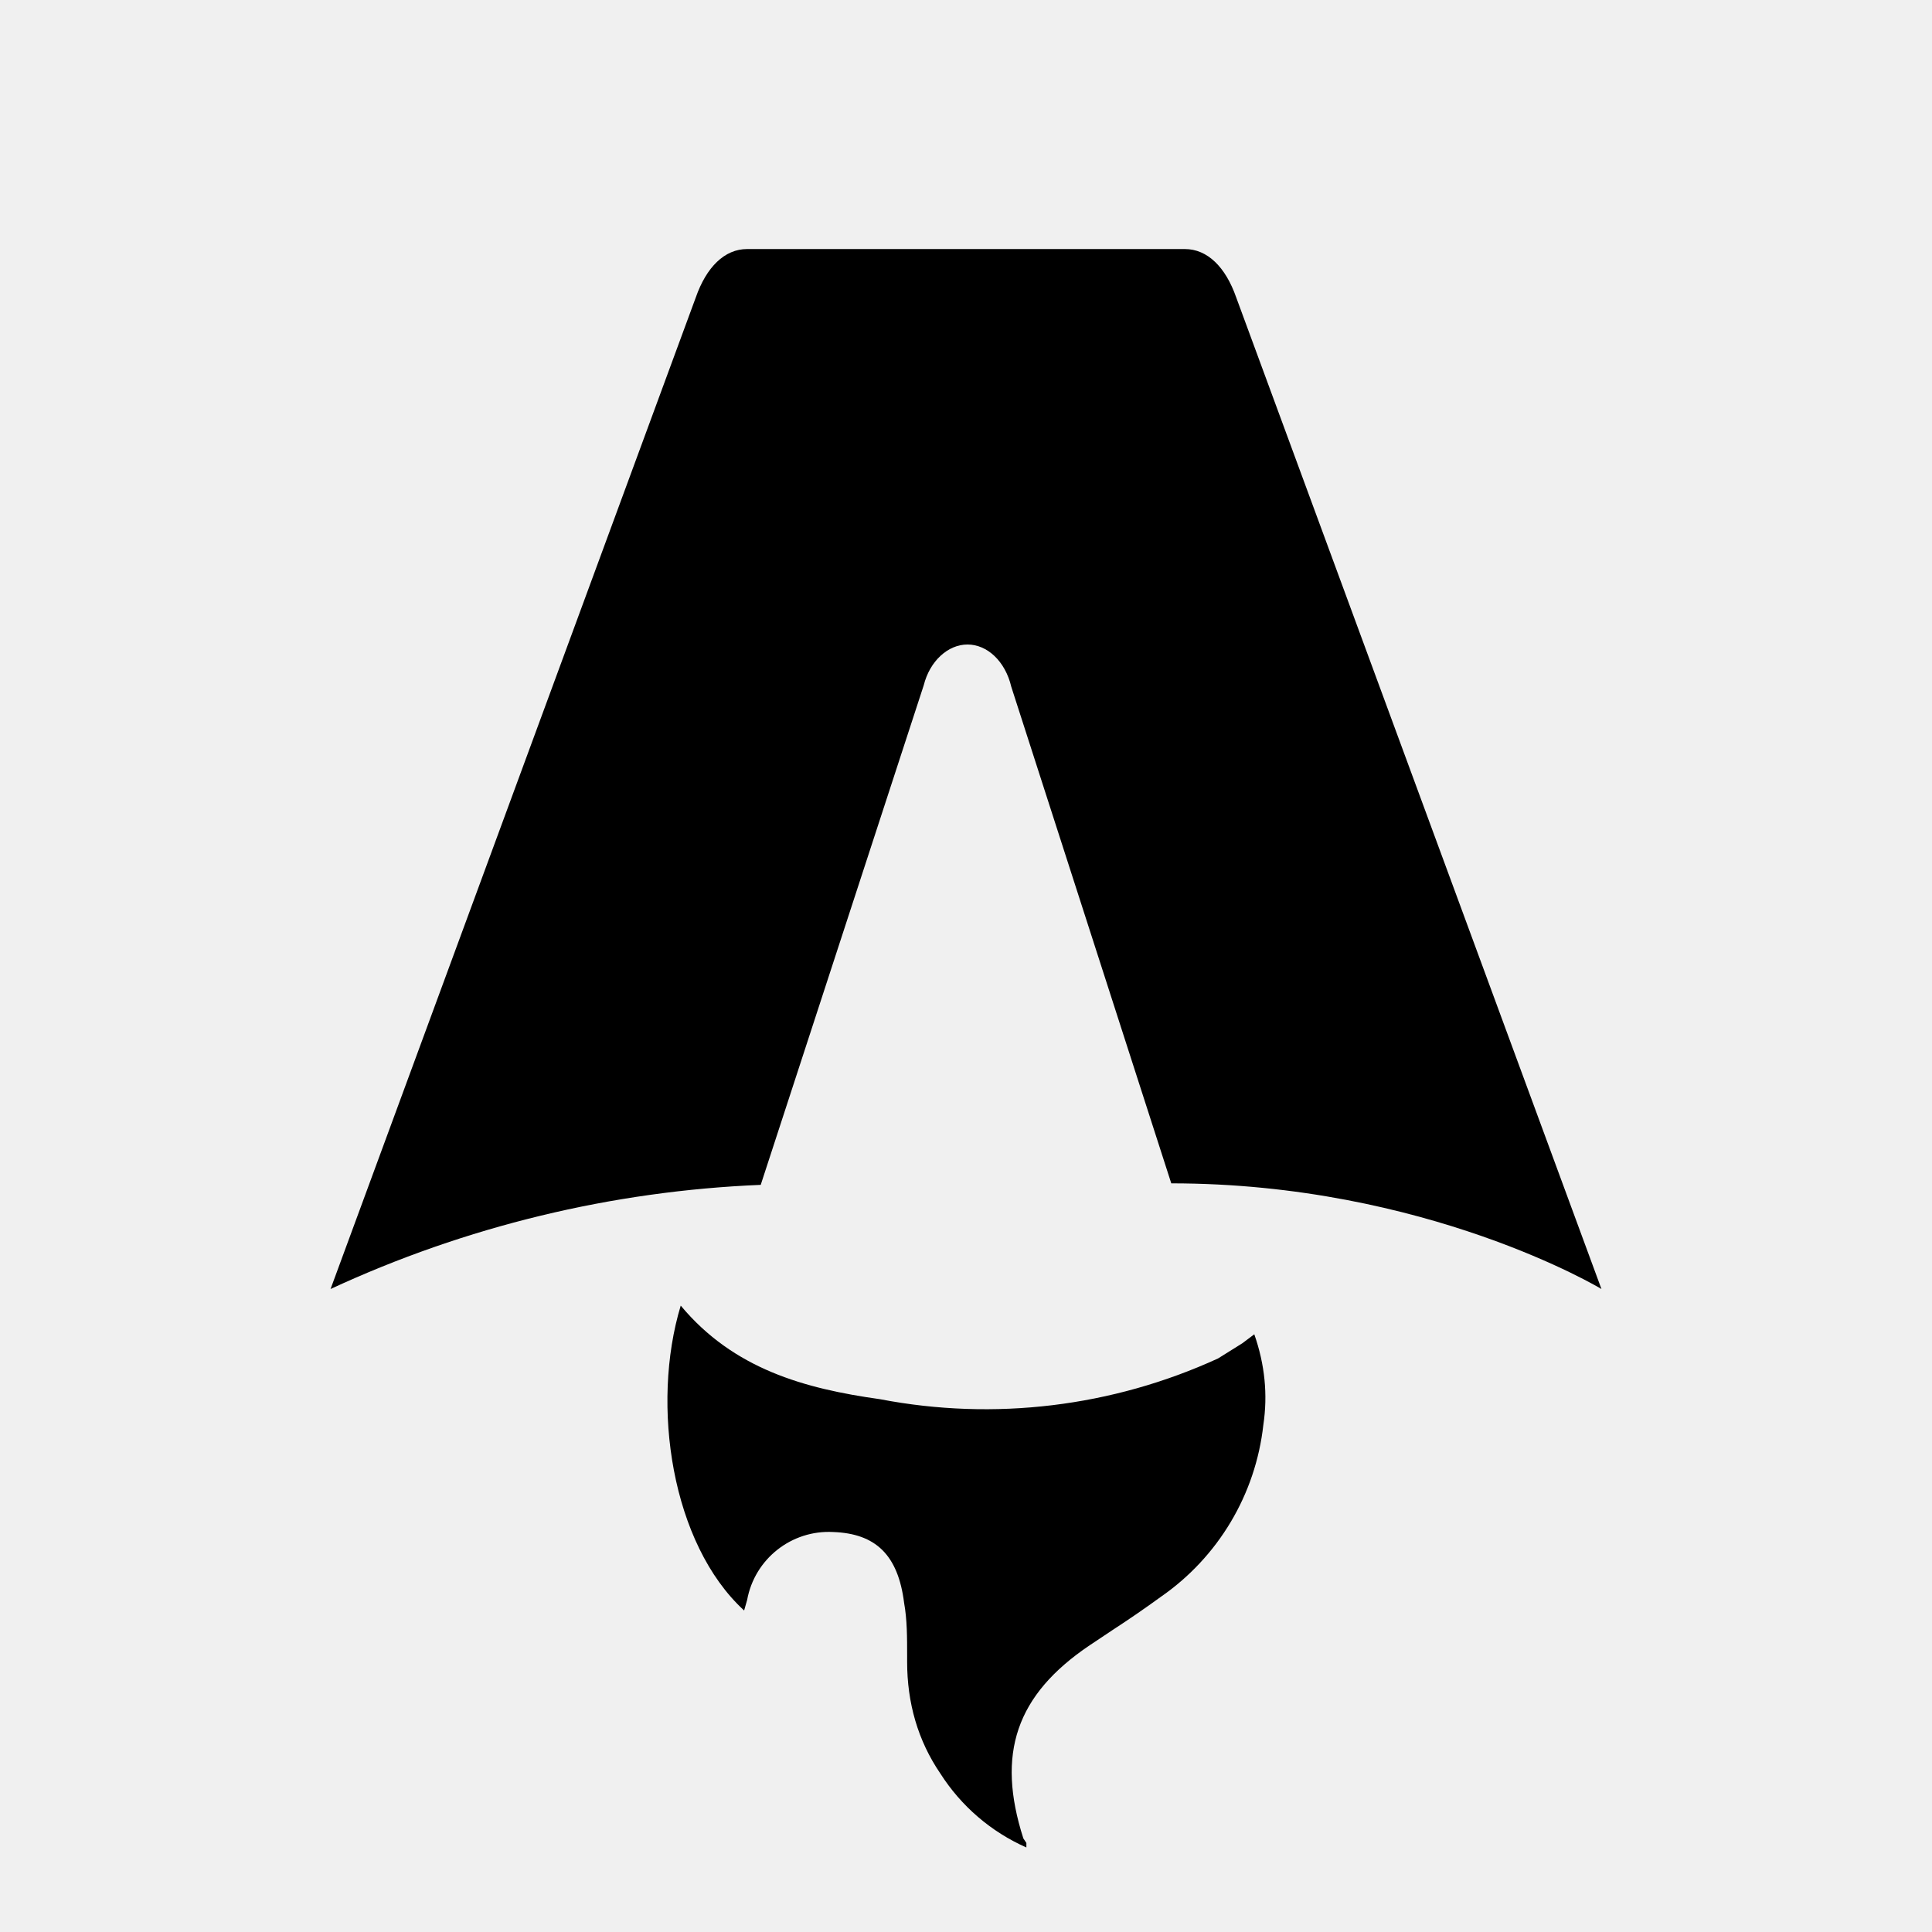
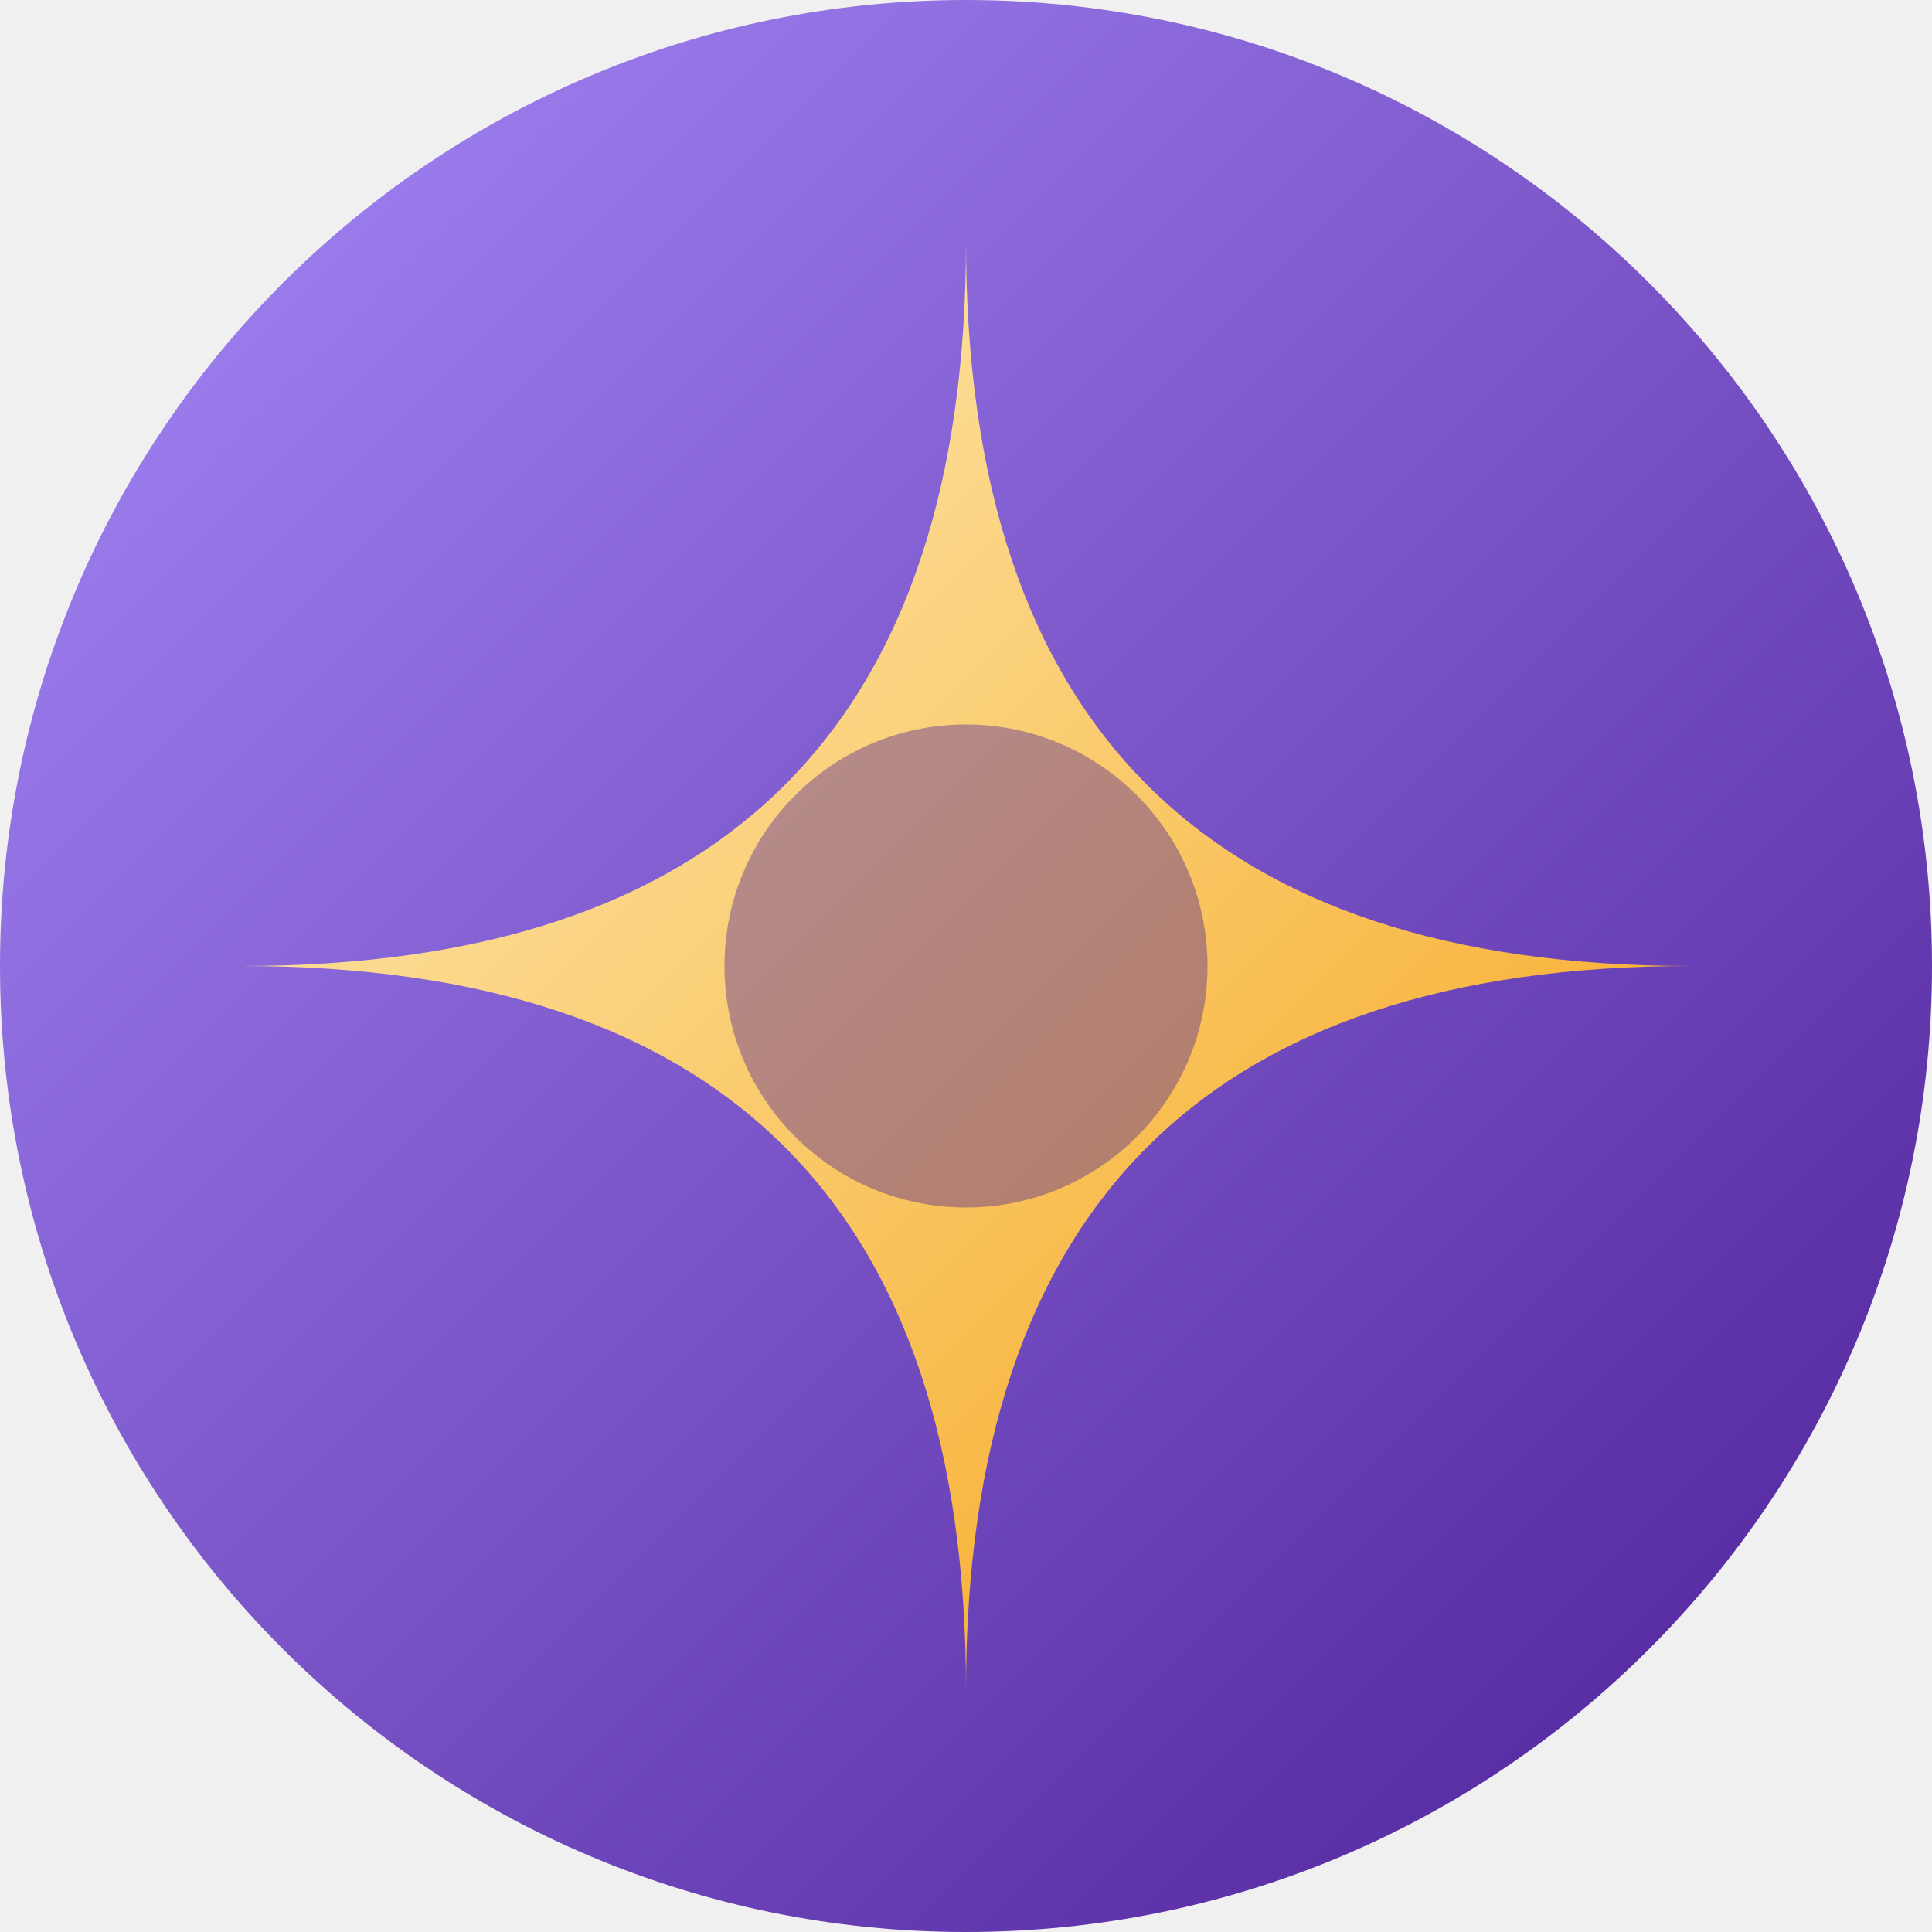
- <svg xmlns="http://www.w3.org/2000/svg" fill="none" viewBox="0 0 128 128">
-   <path d="M50.4 78.5a75.1 75.1 0 0 0-28.5 6.9l24.2-65.7c.7-2 1.9-3.2 3.4-3.2h29c1.5 0 2.7 1.2 3.4 3.2l24.2 65.7s-11.6-7-28.5-7L67 45.5c-.4-1.7-1.6-2.8-2.9-2.8-1.3 0-2.5 1.1-2.9 2.7L50.4 78.5Zm-1.1 28.2Zm-4.2-20.2c-2 6.6-.6 15.8 4.2 20.2a17.5 17.5 0 0 1 .2-.7 5.5 5.5 0 0 1 5.7-4.5c2.8.1 4.3 1.5 4.7 4.7.2 1.1.2 2.3.2 3.5v.4c0 2.7.7 5.2 2.2 7.4a13 13 0 0 0 5.7 4.9v-.3l-.2-.3c-1.8-5.6-.5-9.5 4.4-12.8l1.5-1a73 73 0 0 0 3.2-2.2 16 16 0 0 0 6.8-11.4c.3-2 .1-4-.6-6l-.8.6-1.6 1a37 37 0 0 1-22.4 2.7c-5-.7-9.7-2-13.2-6.2Z" />
-   <style>
-         path { fill: #000; }
-         @media (prefers-color-scheme: dark) {
-             path { fill: #FFF; }
-         }
-     </style>
+ <svg xmlns="http://www.w3.org/2000/svg" viewBox="0 0 128 128">
+   <defs>
+     <linearGradient id="bg" x1="0%" y1="0%" x2="100%" y2="100%">
+       <stop offset="0%" stop-color="#a78bfa" />
+       <stop offset="100%" stop-color="#4c1d95" />
+     </linearGradient>
+     <linearGradient id="star" x1="0%" y1="0%" x2="100%" y2="100%">
+       <stop offset="0%" stop-color="#fef3c7" />
+       <stop offset="100%" stop-color="#f59e0b" />
+     </linearGradient>
+   </defs>
+   <circle cx="64" cy="64" r="64" fill="url(#bg)" />
+   <path d="M64 16 C64 48, 80 64, 112 64 C80 64, 64 80, 64 112 C64 80, 48 64, 16 64 C48 64, 64 48, 64 16 Z" fill="url(#star)" />
+   <circle cx="64" cy="64" r="16" fill="#4c1d95" opacity="0.4" />
</svg>
